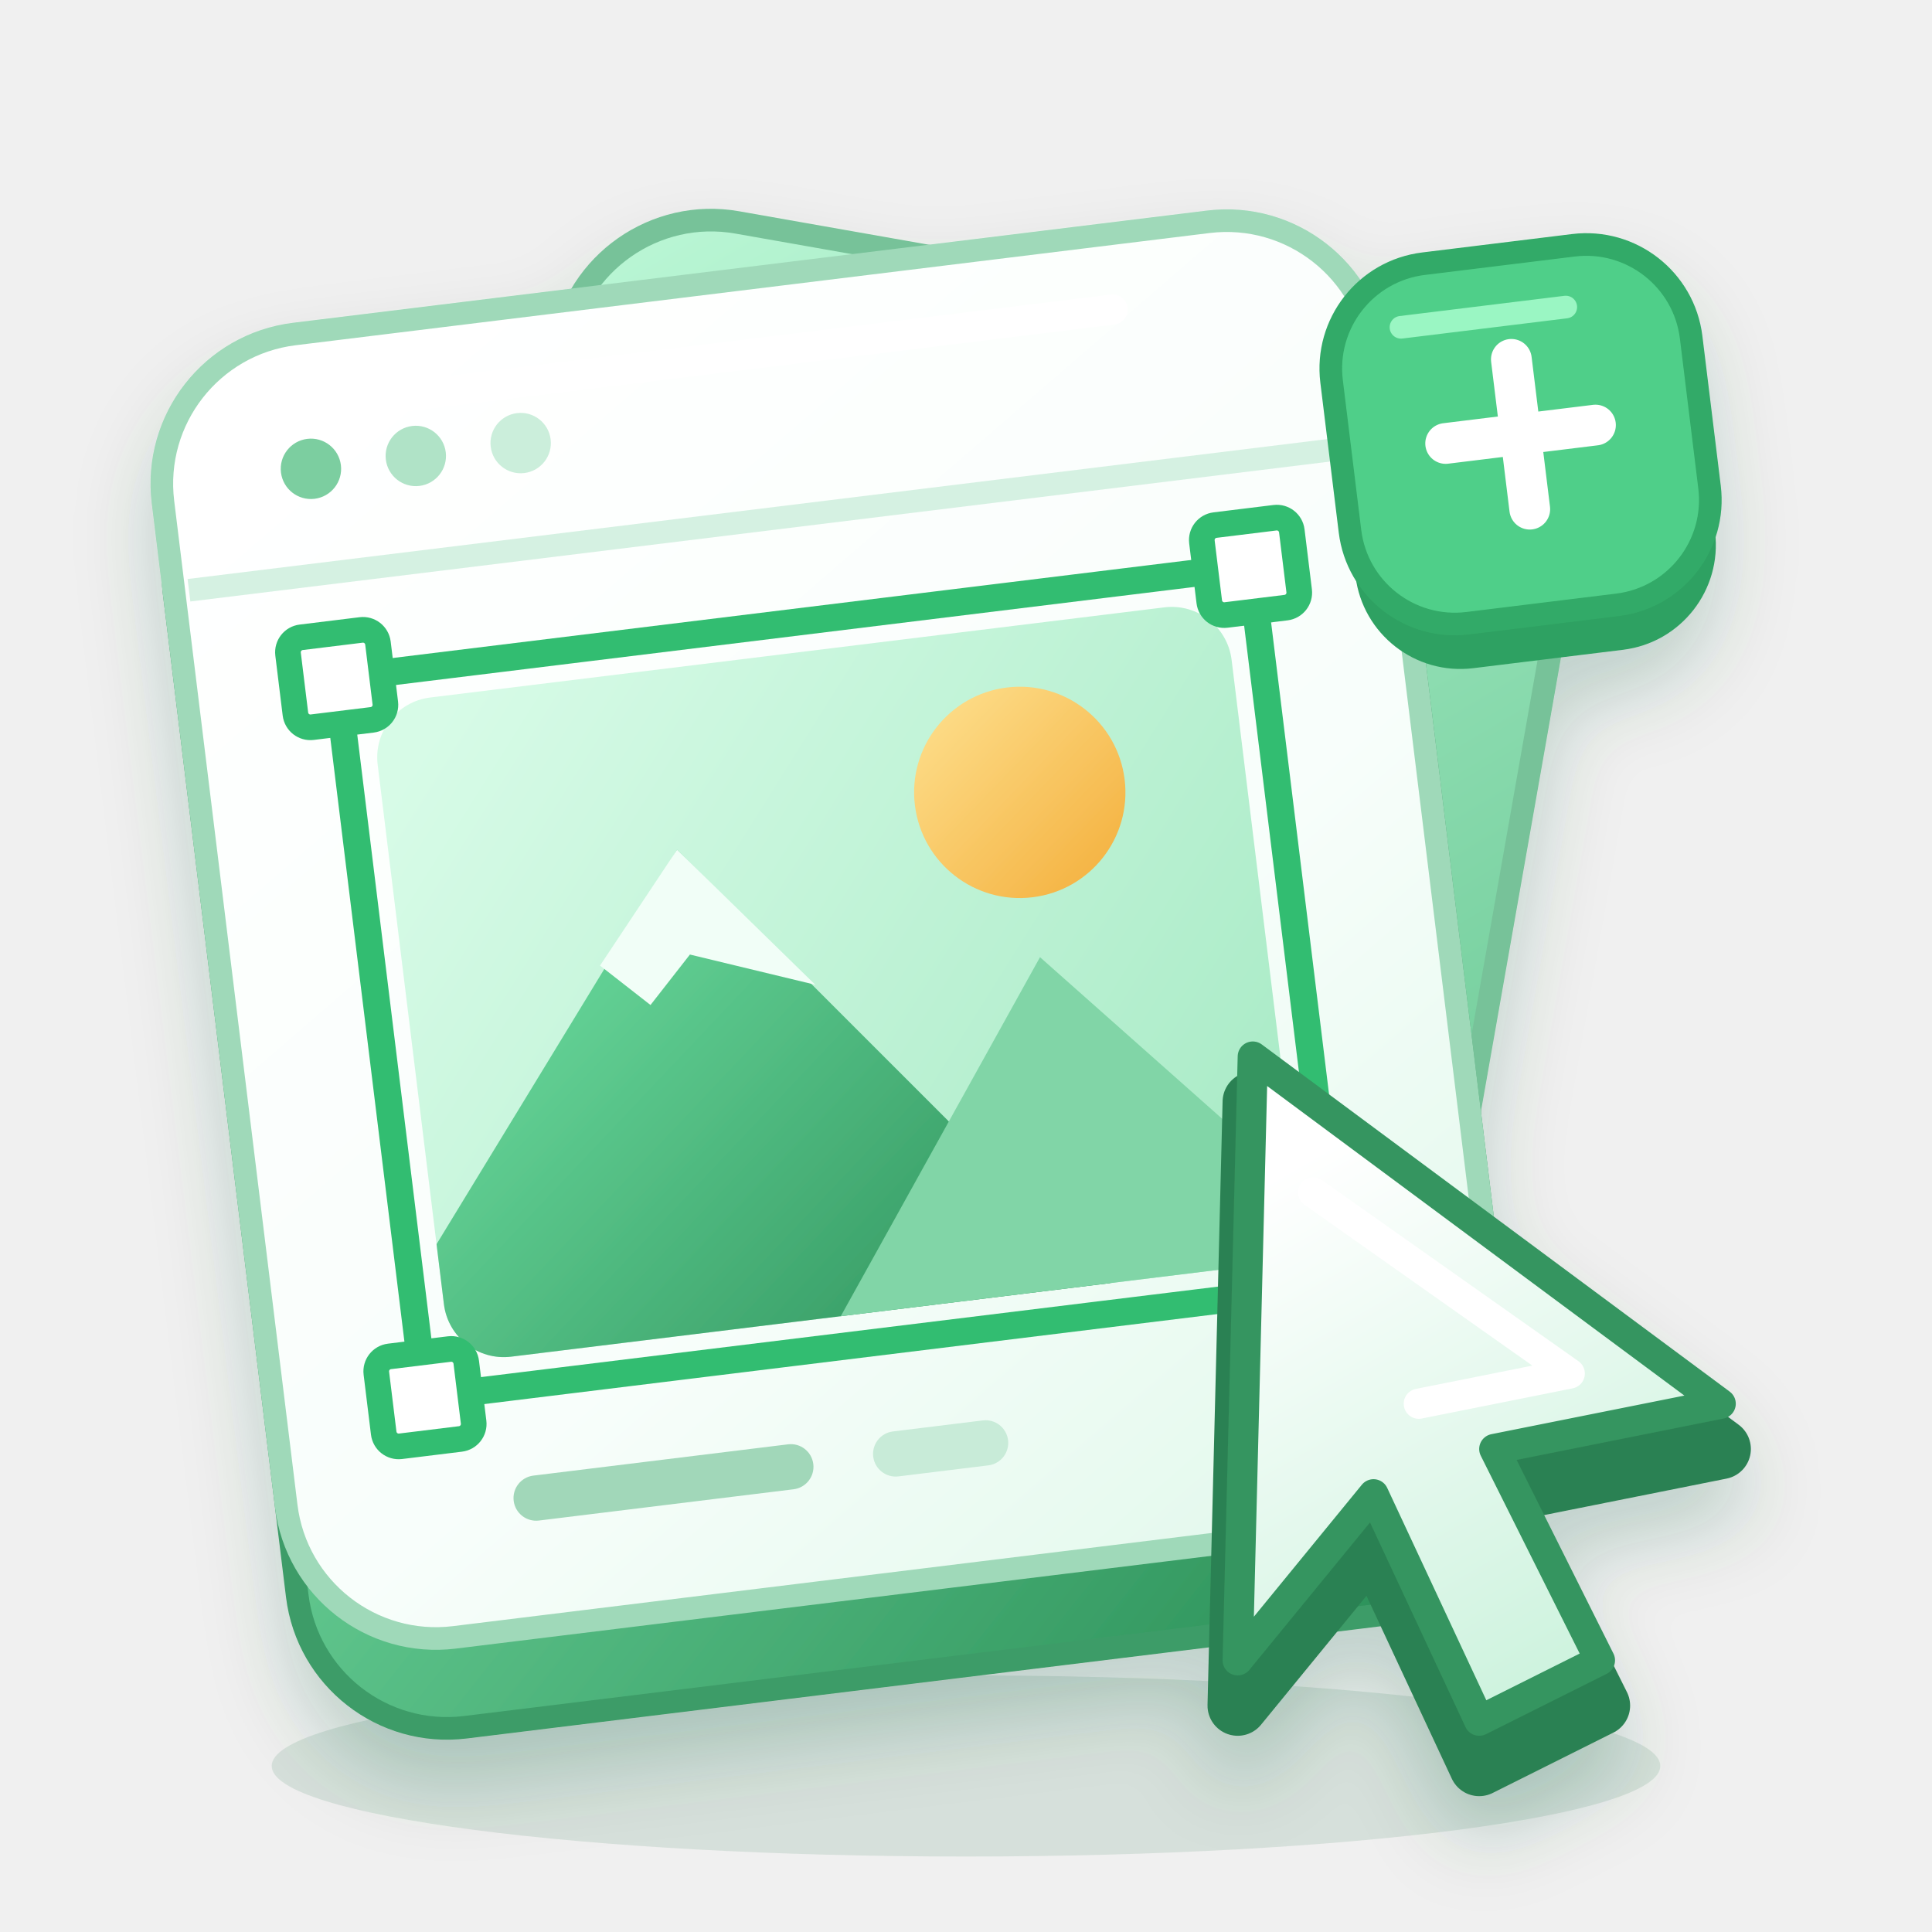
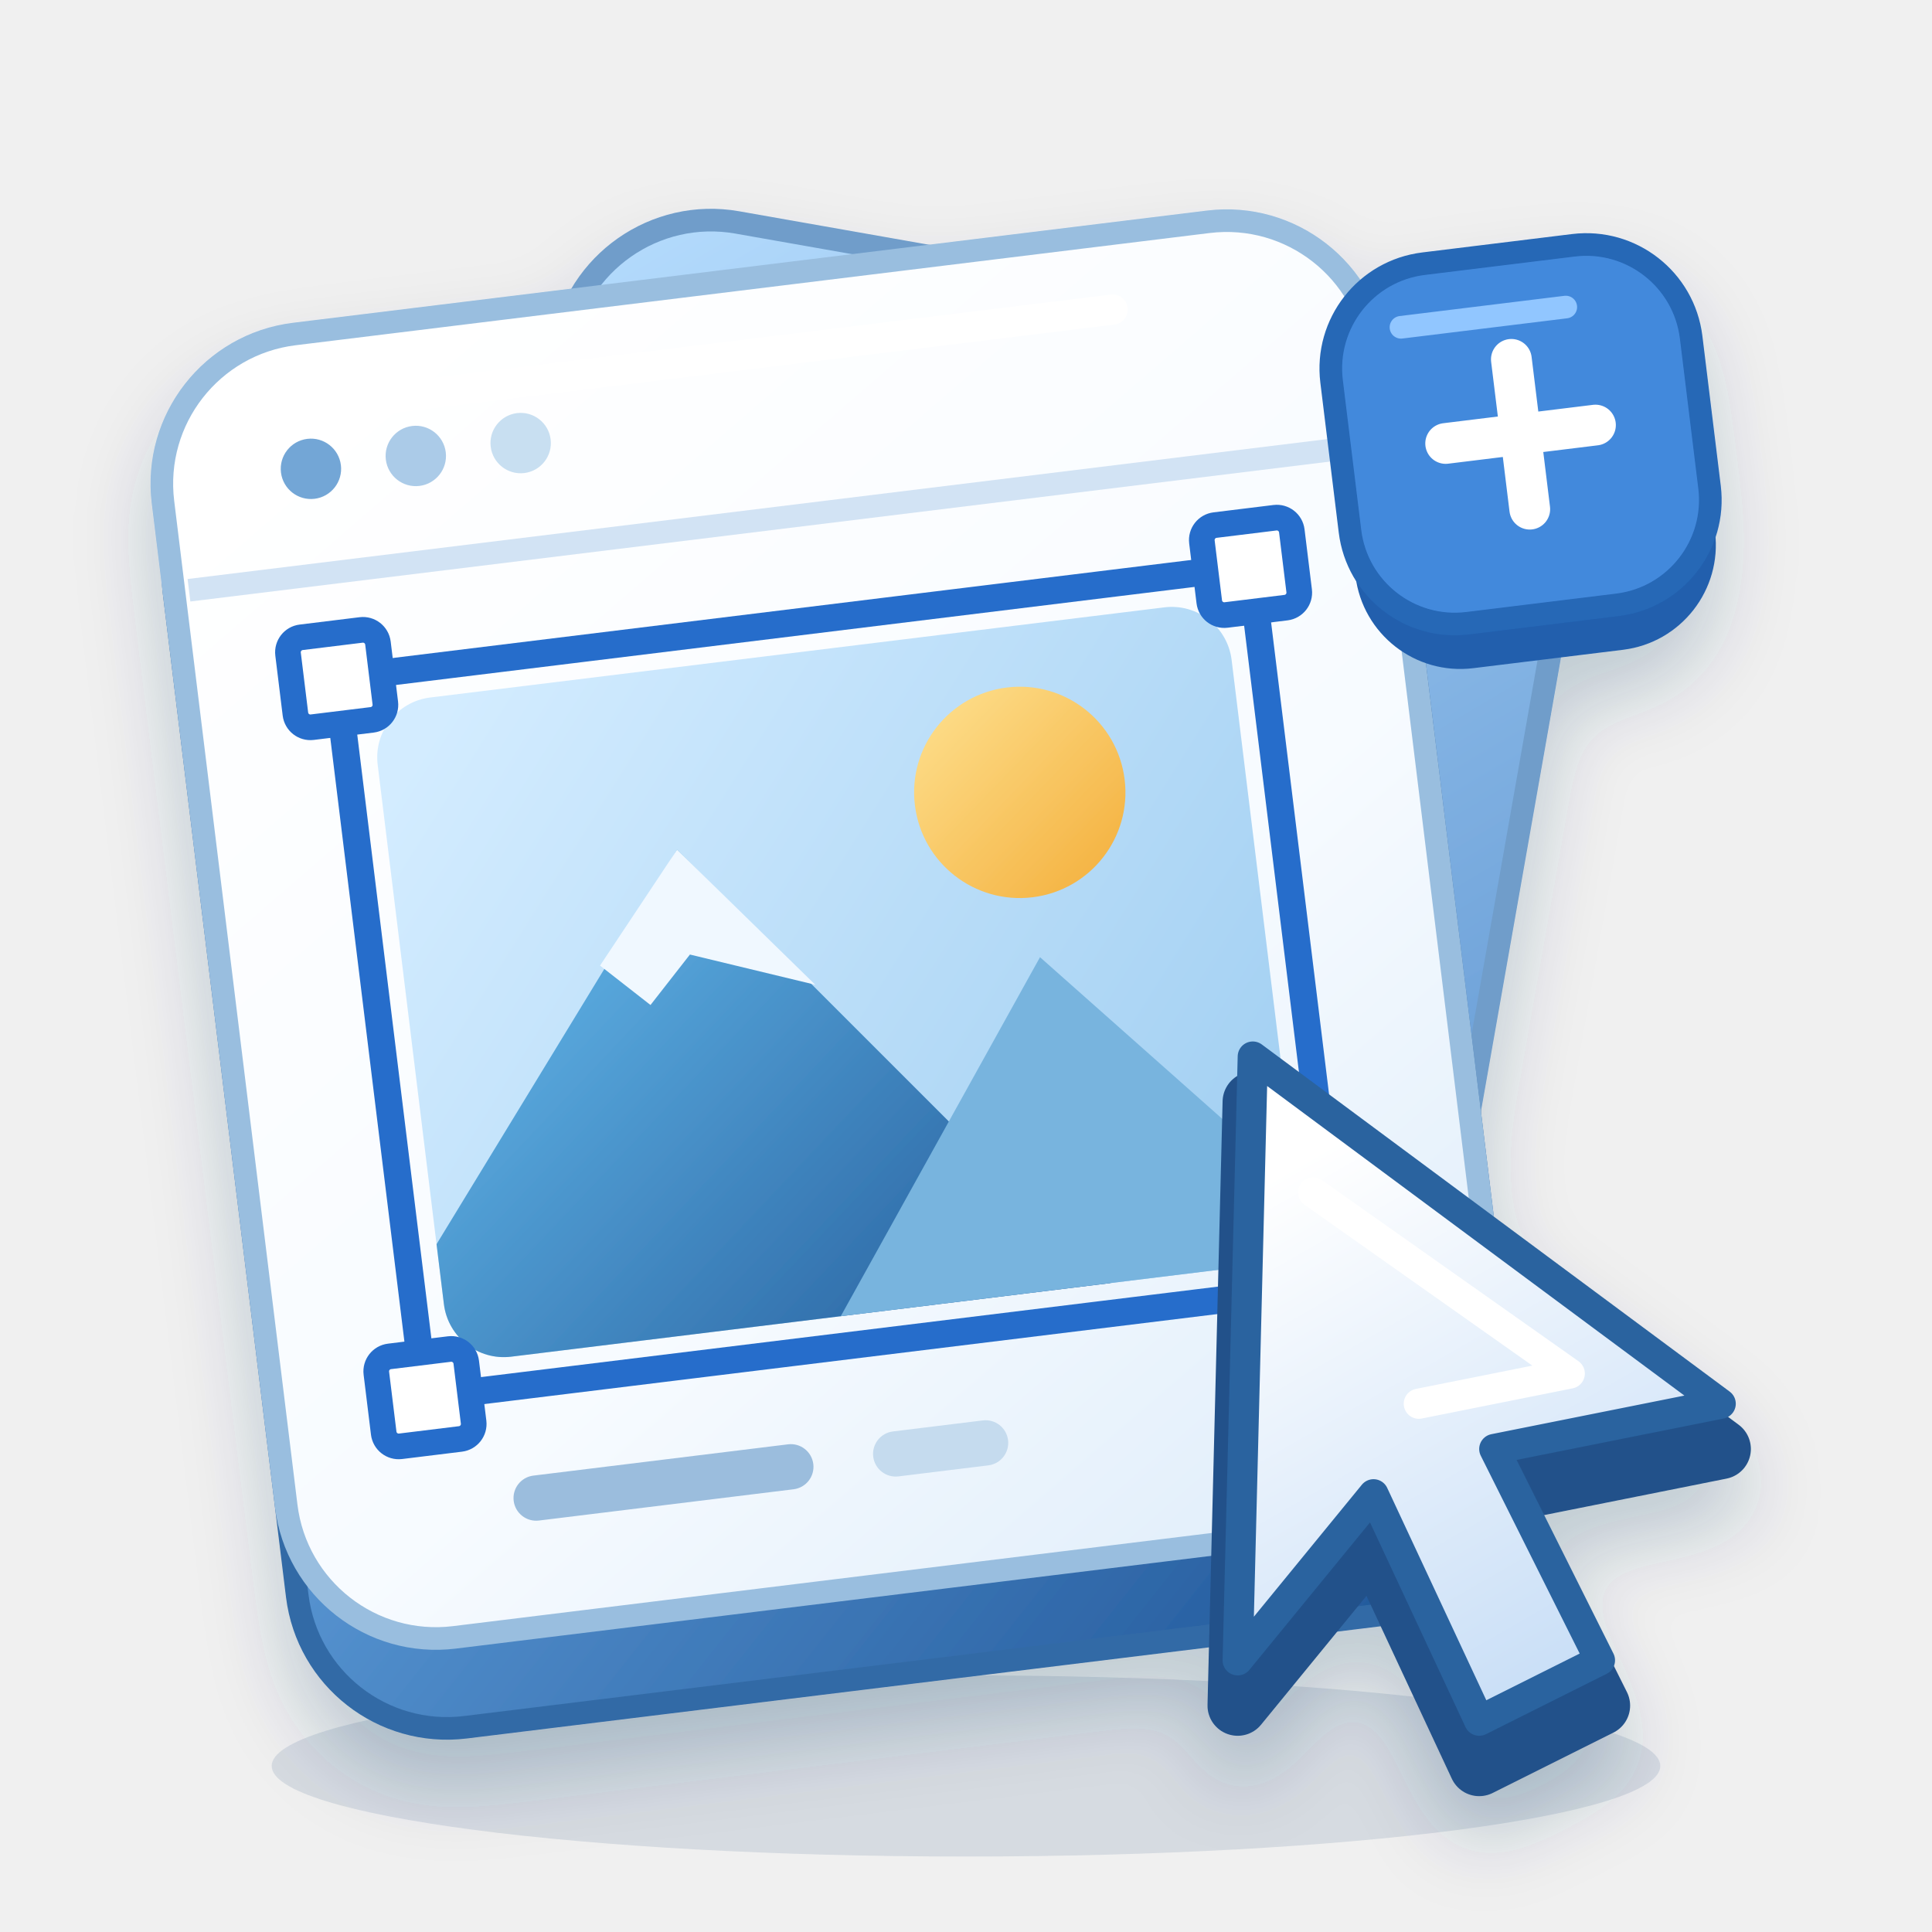
<svg xmlns="http://www.w3.org/2000/svg" width="128" height="128" viewBox="0 0 128 128" fill="none">
  <defs>
    <linearGradient id="back" x1="32" y1="15" x2="106" y2="101" gradientUnits="userSpaceOnUse">
-       <stop stop-color="#bff9d9" />
-       <stop offset="1" stop-color="#5dc18a" />
+       <stop stop-color="#b9dfff" />
+       <stop offset="1" stop-color="#538ccb" />
    </linearGradient>
    <linearGradient id="edge" x1="20" y1="45" x2="85" y2="111" gradientUnits="userSpaceOnUse">
-       <stop stop-color="#7ee5ac" />
-       <stop offset="1" stop-color="#2e935b" />
+       <stop stop-color="#74b5ef" />
+       <stop offset="1" stop-color="#245b9d" />
    </linearGradient>
    <linearGradient id="surface" x1="27" y1="22" x2="84" y2="107" gradientUnits="userSpaceOnUse">
      <stop stop-color="#fff" />
-       <stop offset=".6" stop-color="#f8fefb" />
-       <stop offset="1" stop-color="#e1f8eb" />
+       <stop offset=".6" stop-color="#f7fbff" />
+       <stop offset="1" stop-color="#dfedfa" />
    </linearGradient>
    <linearGradient id="sky" x1="35" y1="40" x2="83" y2="79" gradientUnits="userSpaceOnUse">
-       <stop stop-color="#d7fbe7" />
-       <stop offset="1" stop-color="#aaebc7" />
+       <stop stop-color="#d3ecff" />
+       <stop offset="1" stop-color="#a3d0f2" />
    </linearGradient>
    <linearGradient id="mountain" x1="44" y1="60" x2="68" y2="89" gradientUnits="userSpaceOnUse">
-       <stop stop-color="#61cf93" />
-       <stop offset="1" stop-color="#2e915b" />
+       <stop stop-color="#56a5da" />
+       <stop offset="1" stop-color="#245c9b" />
    </linearGradient>
    <linearGradient id="sun" x1="66" y1="41" x2="79" y2="57" gradientUnits="userSpaceOnUse">
      <stop stop-color="#ffe79a" />
      <stop offset="1" stop-color="#f4b13f" />
    </linearGradient>
    <linearGradient id="cursor" x1="86" y1="77" x2="109" y2="117" gradientUnits="userSpaceOnUse">
      <stop stop-color="#fff" />
-       <stop offset="1" stop-color="#c3f0d7" />
+       <stop offset="1" stop-color="#bed8f5" />
    </linearGradient>
    <filter id="depth" x="-35%" y="-25%" width="180%" height="170%">
-       <feDropShadow dx="0" dy="3" stdDeviation="2.5" flood-color="#1d5c39" flood-opacity=".2" />
+       <feDropShadow dx="0" dy="3" stdDeviation="2.5" flood-color="#163963" flood-opacity=".2" />
    </filter>
  </defs>
-   <ellipse cx="64" cy="117" rx="46" ry="6" fill="#2a744b" opacity=".13" />
+   <ellipse cx="64" cy="117" rx="46" ry="6" fill="#234c7b" opacity=".13" />
  <g filter="url(#depth)">
-     <rect x="39" y="13" width="68" height="85" rx="10" transform="rotate(10 39 13)" fill="url(#back)" stroke="#77c299" stroke-width="1.5" />
-     <path d="m50 20 49 9" stroke="#e7fdf1" stroke-width="2" stroke-linecap="round" />
+     <rect x="39" y="13" width="68" height="85" rx="10" transform="rotate(10 39 13)" fill="url(#back)" stroke="#6f9dca" stroke-width="1.5" />
+     <path d="m50 20 49 9" stroke="#e5f4ff" stroke-width="2" stroke-linecap="round" />
    <g transform="rotate(-7 56 65)">
-       <rect x="15" y="24" width="81" height="87" rx="10" fill="url(#edge)" stroke="#3d9c68" stroke-width="1.5" />
-       <rect x="15" y="18" width="81" height="87" rx="10" fill="url(#surface)" stroke="#9fd9b9" stroke-width="1.5" />
+       <rect x="15" y="24" width="81" height="87" rx="10" fill="url(#edge)" stroke="#336ba6" stroke-width="1.5" />
+       <rect x="15" y="18" width="81" height="87" rx="10" fill="url(#surface)" stroke="#99bedf" stroke-width="1.5" />
      <path d="M24 23h55" stroke="#fff" stroke-width="2" stroke-linecap="round" />
-       <path d="M16 34h79" stroke="#d5f1e2" stroke-width="1.5" />
-       <circle cx="25" cy="27" r="2" fill="#7bcea0" />
-       <circle cx="32" cy="27" r="2" fill="#b0e3c7" />
-       <circle cx="39" cy="27" r="2" fill="#cbeedb" />
+       <path d="M16 34h79" stroke="#d2e3f4" stroke-width="1.5" />
+       <circle cx="25" cy="27" r="2" fill="#73a6d6" />
+       <circle cx="32" cy="27" r="2" fill="#abcbe8" />
+       <circle cx="39" cy="27" r="2" fill="#c8dff1" />
      <rect x="27" y="43" width="57" height="44" rx="4" fill="url(#sky)" />
      <circle cx="69" cy="54" r="7" fill="url(#sun)" />
      <path d="m27 79 19-24 25 32H31a4 4 0 0 1-4-4v-4Z" fill="url(#mountain)" />
-       <path d="m53 87 16-22 15 17v1a4 4 0 0 1-4 4H53Z" fill="#81d5a7" />
-       <path d="m40 62 6-7 8 10-8-3-3 3-3-3Z" fill="#f1fef7" />
-       <rect x="25" y="41" width="61" height="48" rx="2" stroke="#33bd71" stroke-width="1.8" />
-       <g fill="#fff" stroke="#33bd71" stroke-width="1.7">
+       <path d="m53 87 16-22 15 17v1a4 4 0 0 1-4 4H53Z" fill="#78b4de" />
+       <path d="m40 62 6-7 8 10-8-3-3 3-3-3Z" fill="#f0f8ff" />
+       <rect x="25" y="41" width="61" height="48" rx="2" stroke="#256dcb" stroke-width="1.8" />
+       <g fill="#fff" stroke="#256dcb" stroke-width="1.7">
        <rect x="22" y="38" width="6" height="6" rx="1" />
        <rect x="83" y="38" width="6" height="6" rx="1" />
        <rect x="22" y="86" width="6" height="6" rx="1" />
        <rect x="83" y="86" width="6" height="6" rx="1" />
      </g>
-       <rect x="30" y="95" width="20" height="3" rx="1.5" fill="#a1d7b9" />
-       <rect x="54" y="95" width="9" height="3" rx="1.5" fill="#c8ebd8" />
+       <rect x="30" y="95" width="20" height="3" rx="1.5" fill="#9bbddd" />
+       <rect x="54" y="95" width="9" height="3" rx="1.5" fill="#c5dbee" />
    </g>
    <g transform="rotate(-7 99 31)">
-       <rect x="89" y="20" width="24" height="24" rx="7" fill="#2ea162" />
-       <rect x="89" y="17" width="24" height="24" rx="7" fill="#50cf89" stroke="#31aa67" stroke-width="1.5" />
-       <path d="M94 21h11" stroke="#9af6c3" stroke-width="1.5" stroke-linecap="round" />
+       <rect x="89" y="20" width="24" height="24" rx="7" fill="#225fad" />
+       <rect x="89" y="17" width="24" height="24" rx="7" fill="#4389dc" stroke="#2567b6" stroke-width="1.5" />
+       <path d="M94 21h11" stroke="#91c6ff" stroke-width="1.5" stroke-linecap="round" />
      <path d="M101 24v10m-5-5h10" stroke="#fff" stroke-width="2.7" stroke-linecap="round" />
    </g>
-     <path d="m83 73 31 23-15 3 7 14-8 4-7-15-9 11 1-40Z" fill="#2c8152" stroke="#2c8152" stroke-width="4" stroke-linejoin="round" />
-     <path d="m83 70 31 23-15 3 7 14-8 4-7-15-9 11 1-40Z" fill="url(#cursor)" stroke="#349560" stroke-width="2" stroke-linejoin="round" />
+     <path d="m83 73 31 23-15 3 7 14-8 4-7-15-9 11 1-40Z" fill="#23518a" stroke="#23518a" stroke-width="4" stroke-linejoin="round" />
+     <path d="m83 70 31 23-15 3 7 14-8 4-7-15-9 11 1-40Z" fill="url(#cursor)" stroke="#2a639f" stroke-width="2" stroke-linejoin="round" />
    <path d="m87 79 17 12-10 2" stroke="#fff" stroke-width="2" stroke-linecap="round" stroke-linejoin="round" />
  </g>
</svg>
